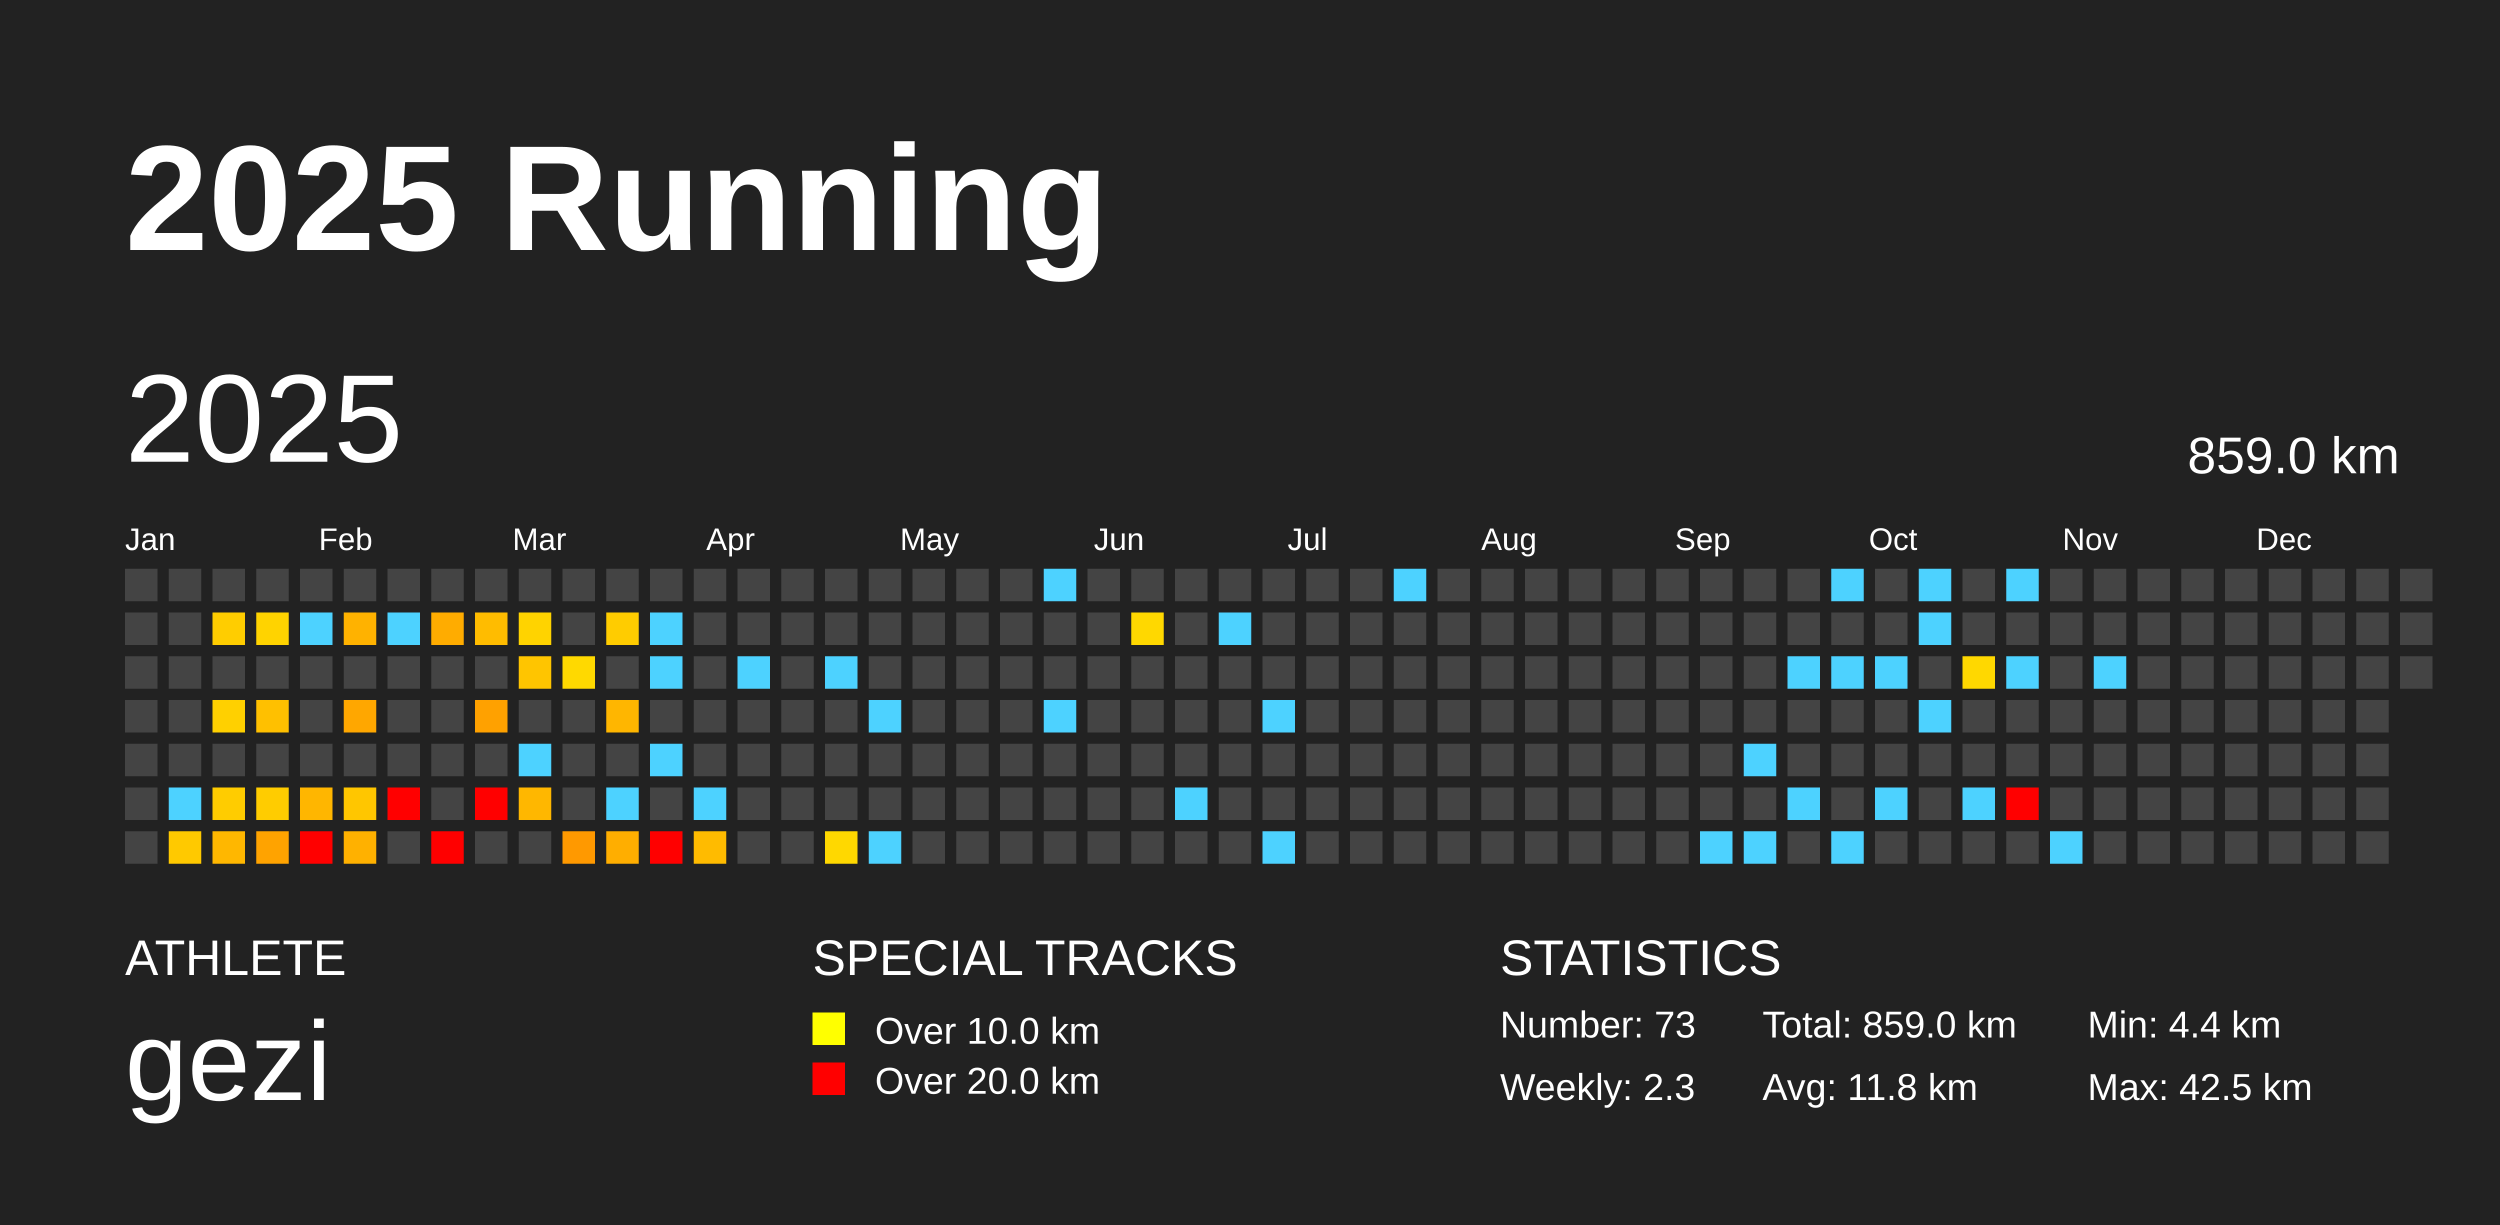
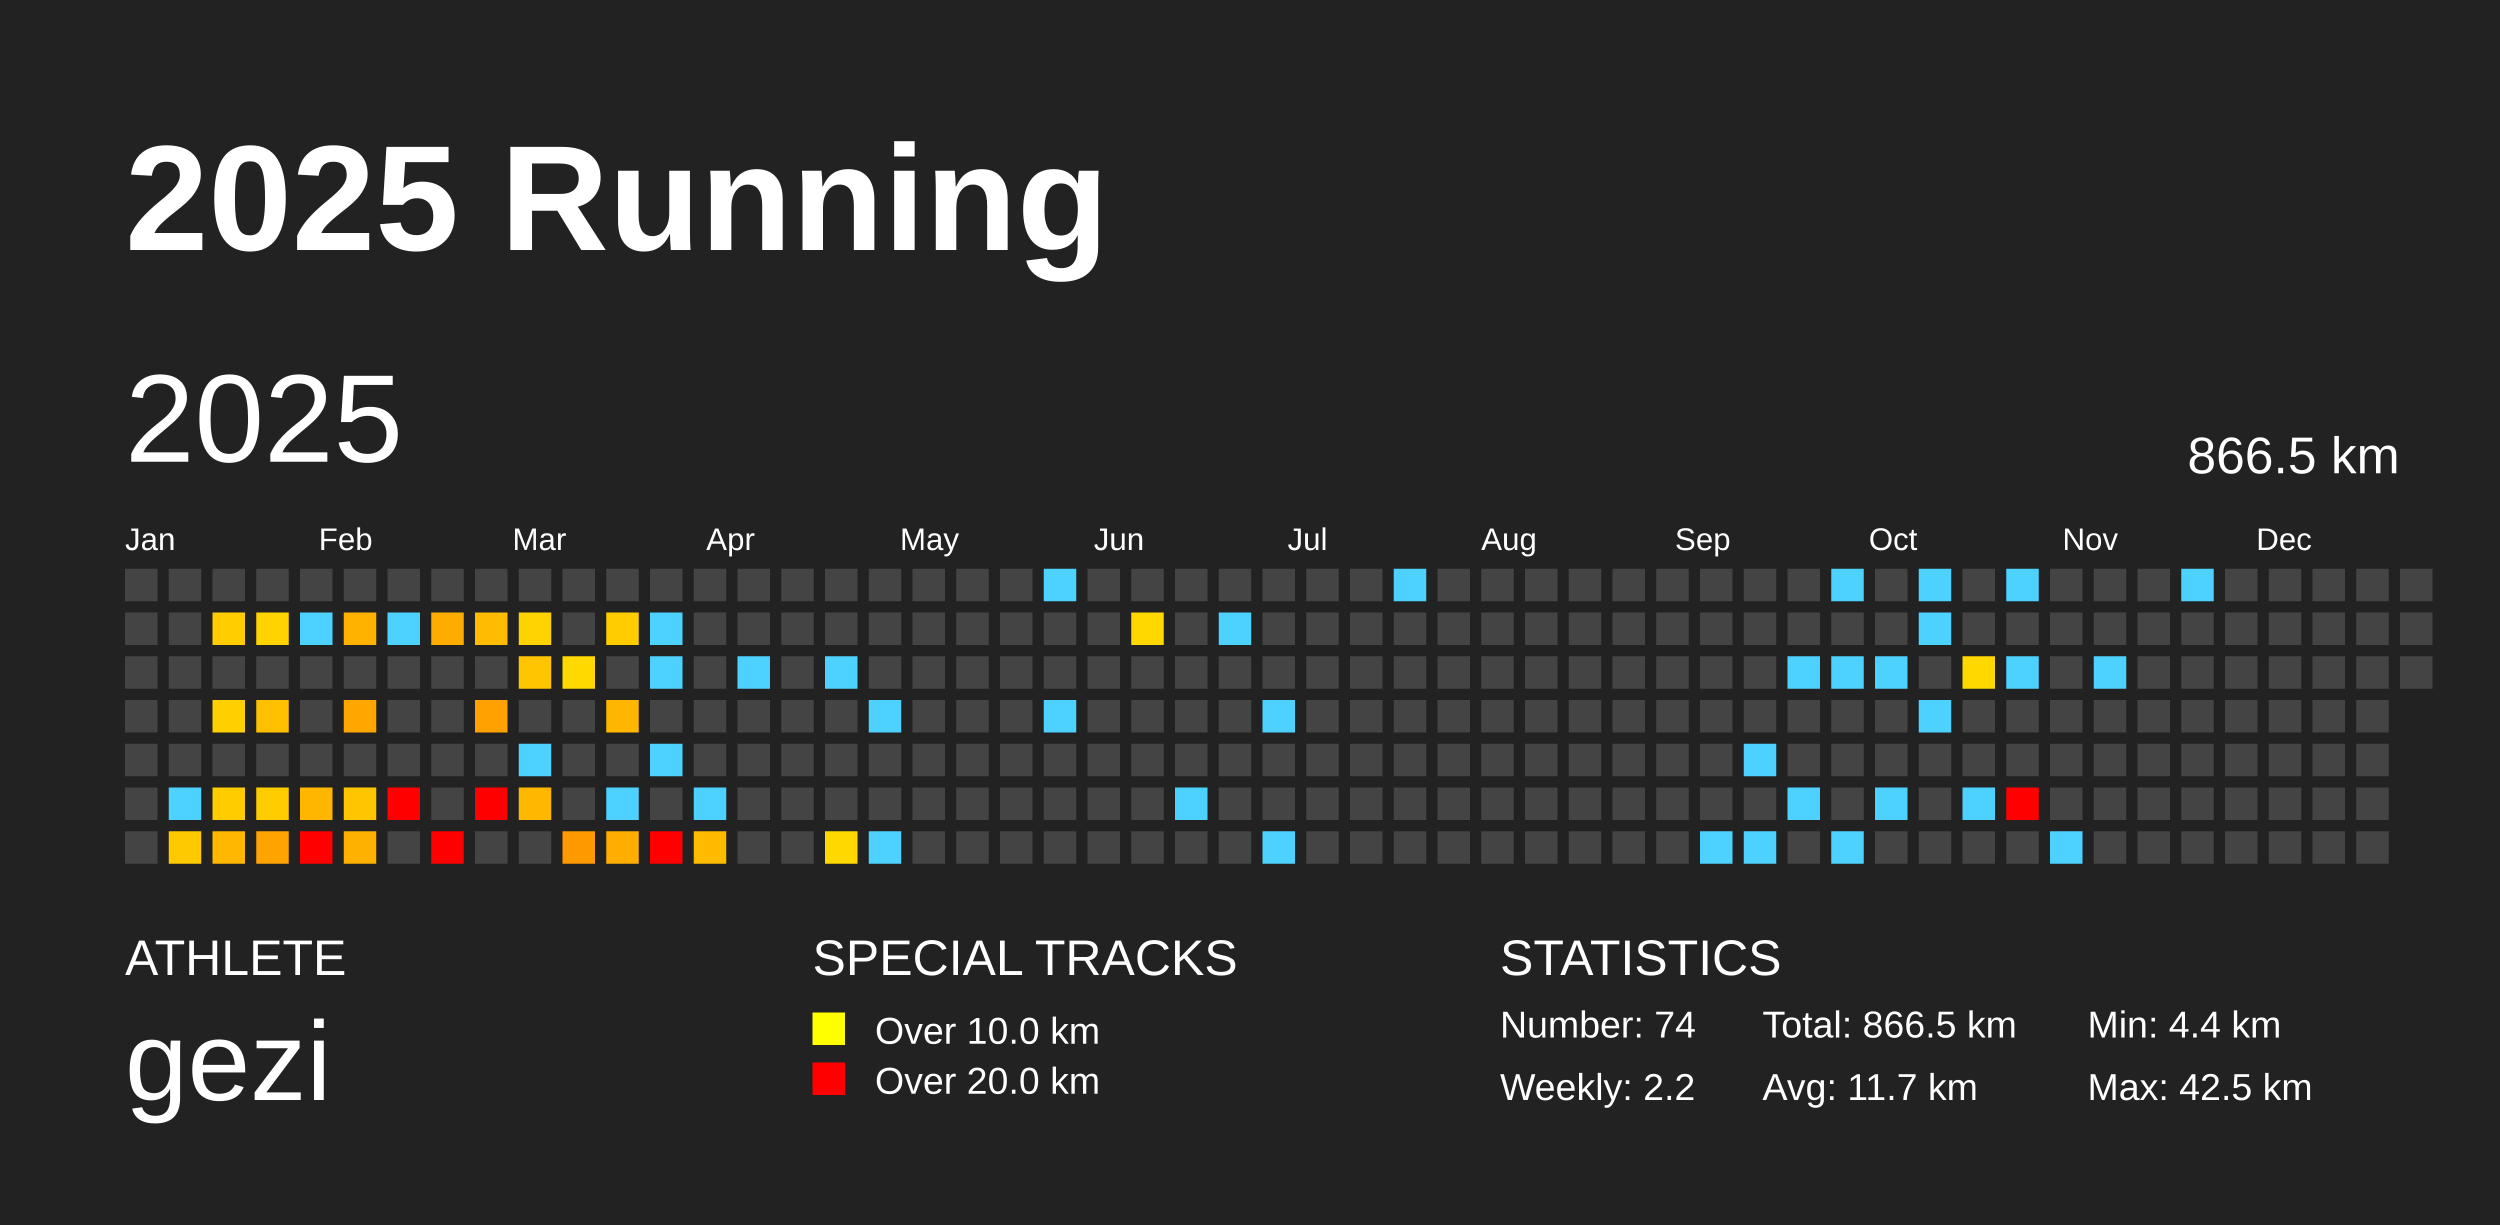
<svg xmlns="http://www.w3.org/2000/svg" baseProfile="full" height="98mm" version="1.1" viewBox="0,0,200,98" width="200mm">
  <defs />
  <rect fill="#222222" height="98" width="200" x="0" y="0" />
  <text fill="#FFFFFF" style="font-size:12px; font-family:Arial; font-weight:bold;" x="10" y="20">2025 Running</text>
  <text fill="#FFFFFF" style="font-size:4px; font-family:Arial" x="10" y="78">ATHLETE</text>
  <text fill="#FFFFFF" style="font-size:9px; font-family:Arial" x="10" y="88">gezi</text>
  <text fill="#FFFFFF" style="font-size:4px; font-family:Arial" x="65" y="78">SPECIAL TRACKS</text>
  <rect fill="yellow" height="2.6" width="2.6" x="65" y="81" />
  <text fill="#FFFFFF" style="font-size:3px; font-family:Arial" x="70" y="83.5">Over 10.0 km</text>
  <rect fill="red" height="2.6" width="2.6" x="65" y="85" />
  <text fill="#FFFFFF" style="font-size:3px; font-family:Arial" x="70" y="87.5">Over 20.0 km</text>
  <text fill="#FFFFFF" style="font-size:4px; font-family:Arial" x="120" y="78">STATISTICS</text>
-   <text fill="#FFFFFF" style="font-size:3px; font-family:Arial" x="120" y="83">Number: 73</text>
-   <text fill="#FFFFFF" style="font-size:3px; font-family:Arial" x="120" y="88">Weekly: 2.3</text>
-   <text fill="#FFFFFF" style="font-size:3px; font-family:Arial" x="141" y="83">Total: 859.0 km</text>
-   <text fill="#FFFFFF" style="font-size:3px; font-family:Arial" x="141" y="88">Avg: 11.8 km</text>
+   <text fill="#FFFFFF" style="font-size:3px; font-family:Arial" x="120" y="83">Number: 74</text>
+   <text fill="#FFFFFF" style="font-size:3px; font-family:Arial" x="120" y="88">Weekly: 2.2</text>
+   <text fill="#FFFFFF" style="font-size:3px; font-family:Arial" x="141" y="83">Total: 866.5 km</text>
+   <text fill="#FFFFFF" style="font-size:3px; font-family:Arial" x="141" y="88">Avg: 11.7 km</text>
  <text fill="#FFFFFF" style="font-size:3px; font-family:Arial" x="167" y="83">Min: 4.4 km</text>
  <text fill="#FFFFFF" style="font-size:3px; font-family:Arial" x="167" y="88">Max: 42.5 km</text>
  <text dominant-baseline="hanging" fill="#FFFFFF" style="font-size:10.0px; font-family:Arial;" x="10" y="30">2025</text>
-   <text dominant-baseline="hanging" fill="#FFFFFF" style="font-size:4.125px; font-family:Arial;" x="175" y="35">859.0 km</text>
+   <text dominant-baseline="hanging" fill="#FFFFFF" style="font-size:4.125px; font-family:Arial;" x="175" y="35">866.5 km</text>
  <text fill="#FFFFFF" style="font-size:2.5px; font-family:Arial" x="10.0" y="44">Jan</text>
  <text fill="#FFFFFF" style="font-size:2.5px; font-family:Arial" x="25.5" y="44">Feb</text>
  <text fill="#FFFFFF" style="font-size:2.5px; font-family:Arial" x="41.0" y="44">Mar</text>
  <text fill="#FFFFFF" style="font-size:2.5px; font-family:Arial" x="56.5" y="44">Apr</text>
  <text fill="#FFFFFF" style="font-size:2.5px; font-family:Arial" x="72.0" y="44">May</text>
  <text fill="#FFFFFF" style="font-size:2.5px; font-family:Arial" x="87.5" y="44">Jun</text>
  <text fill="#FFFFFF" style="font-size:2.5px; font-family:Arial" x="103.0" y="44">Jul</text>
  <text fill="#FFFFFF" style="font-size:2.5px; font-family:Arial" x="118.5" y="44">Aug</text>
  <text fill="#FFFFFF" style="font-size:2.5px; font-family:Arial" x="134.0" y="44">Sep</text>
  <text fill="#FFFFFF" style="font-size:2.5px; font-family:Arial" x="149.5" y="44">Oct</text>
  <text fill="#FFFFFF" style="font-size:2.5px; font-family:Arial" x="165.0" y="44">Nov</text>
  <text fill="#FFFFFF" style="font-size:2.5px; font-family:Arial" x="180.5" y="44">Dec</text>
  <rect fill="#444444" height="2.6" width="2.6" x="10.0" y="45.5" />
  <rect fill="#444444" height="2.6" width="2.6" x="10.0" y="49.0" />
  <rect fill="#444444" height="2.6" width="2.6" x="10.0" y="52.5" />
  <rect fill="#444444" height="2.6" width="2.6" x="10.0" y="56.0" />
  <rect fill="#444444" height="2.6" width="2.6" x="10.0" y="59.5" />
  <rect fill="#444444" height="2.6" width="2.6" x="10.0" y="63.0" />
  <rect fill="#444444" height="2.6" width="2.6" x="10.0" y="66.5" />
  <rect fill="#444444" height="2.6" width="2.6" x="13.5" y="45.5" />
  <rect fill="#444444" height="2.6" width="2.6" x="13.5" y="49.0" />
  <rect fill="#444444" height="2.6" width="2.6" x="13.5" y="52.5" />
  <rect fill="#444444" height="2.6" width="2.6" x="13.5" y="56.0" />
  <rect fill="#444444" height="2.6" width="2.6" x="13.5" y="59.5" />
  <rect fill="#4dd2ff" height="2.6" width="2.6" x="13.5" y="63.0" />
  <rect fill="#ffc900" height="2.6" width="2.6" x="13.5" y="66.5" />
  <rect fill="#444444" height="2.6" width="2.6" x="17.0" y="45.5" />
  <rect fill="#ffcd00" height="2.6" width="2.6" x="17.0" y="49.0" />
  <rect fill="#444444" height="2.6" width="2.6" x="17.0" y="52.5" />
  <rect fill="#ffd000" height="2.6" width="2.6" x="17.0" y="56.0" />
  <rect fill="#444444" height="2.6" width="2.6" x="17.0" y="59.5" />
  <rect fill="#ffcc00" height="2.6" width="2.6" x="17.0" y="63.0" />
  <rect fill="#ffb700" height="2.6" width="2.6" x="17.0" y="66.5" />
  <rect fill="#444444" height="2.6" width="2.6" x="20.5" y="45.5" />
  <rect fill="#ffd300" height="2.6" width="2.6" x="20.5" y="49.0" />
  <rect fill="#444444" height="2.6" width="2.6" x="20.5" y="52.5" />
  <rect fill="#ffc000" height="2.6" width="2.6" x="20.5" y="56.0" />
  <rect fill="#444444" height="2.6" width="2.6" x="20.5" y="59.5" />
  <rect fill="#ffcc00" height="2.6" width="2.6" x="20.5" y="63.0" />
  <rect fill="#ffa300" height="2.6" width="2.6" x="20.5" y="66.5" />
  <rect fill="#444444" height="2.6" width="2.6" x="24.0" y="45.5" />
  <rect fill="#4dd2ff" height="2.6" width="2.6" x="24.0" y="49.0" />
  <rect fill="#444444" height="2.6" width="2.6" x="24.0" y="52.5" />
  <rect fill="#444444" height="2.6" width="2.6" x="24.0" y="56.0" />
  <rect fill="#444444" height="2.6" width="2.6" x="24.0" y="59.5" />
  <rect fill="#ffb600" height="2.6" width="2.6" x="24.0" y="63.0" />
  <rect fill="red" height="2.6" width="2.6" x="24.0" y="66.5" />
  <rect fill="#444444" height="2.6" width="2.6" x="27.5" y="45.5" />
  <rect fill="#ffb200" height="2.6" width="2.6" x="27.5" y="49.0" />
  <rect fill="#444444" height="2.6" width="2.6" x="27.5" y="52.5" />
  <rect fill="#ffa700" height="2.6" width="2.6" x="27.5" y="56.0" />
  <rect fill="#444444" height="2.6" width="2.6" x="27.5" y="59.5" />
  <rect fill="#ffc600" height="2.6" width="2.6" x="27.5" y="63.0" />
  <rect fill="#ffb100" height="2.6" width="2.6" x="27.5" y="66.5" />
  <rect fill="#444444" height="2.6" width="2.6" x="31.0" y="45.5" />
  <rect fill="#4dd2ff" height="2.6" width="2.6" x="31.0" y="49.0" />
  <rect fill="#444444" height="2.6" width="2.6" x="31.0" y="52.5" />
  <rect fill="#444444" height="2.6" width="2.6" x="31.0" y="56.0" />
  <rect fill="#444444" height="2.6" width="2.6" x="31.0" y="59.5" />
  <rect fill="red" height="2.6" width="2.6" x="31.0" y="63.0" />
  <rect fill="#444444" height="2.6" width="2.6" x="31.0" y="66.5" />
  <rect fill="#444444" height="2.6" width="2.6" x="34.5" y="45.5" />
  <rect fill="#ffac00" height="2.6" width="2.6" x="34.5" y="49.0" />
  <rect fill="#444444" height="2.6" width="2.6" x="34.5" y="52.5" />
  <rect fill="#444444" height="2.6" width="2.6" x="34.5" y="56.0" />
  <rect fill="#444444" height="2.6" width="2.6" x="34.5" y="59.5" />
  <rect fill="#444444" height="2.6" width="2.6" x="34.5" y="63.0" />
  <rect fill="red" height="2.6" width="2.6" x="34.5" y="66.5" />
  <rect fill="#444444" height="2.6" width="2.6" x="38.0" y="45.5" />
  <rect fill="#ffbc00" height="2.6" width="2.6" x="38.0" y="49.0" />
  <rect fill="#444444" height="2.6" width="2.6" x="38.0" y="52.5" />
  <rect fill="#ffa100" height="2.6" width="2.6" x="38.0" y="56.0" />
  <rect fill="#444444" height="2.6" width="2.6" x="38.0" y="59.5" />
  <rect fill="red" height="2.6" width="2.6" x="38.0" y="63.0" />
  <rect fill="#444444" height="2.6" width="2.6" x="38.0" y="66.5" />
  <rect fill="#444444" height="2.6" width="2.6" x="41.5" y="45.5" />
  <rect fill="#ffd300" height="2.6" width="2.6" x="41.5" y="49.0" />
  <rect fill="#ffc500" height="2.6" width="2.6" x="41.5" y="52.5" />
  <rect fill="#444444" height="2.6" width="2.6" x="41.5" y="56.0" />
  <rect fill="#4dd2ff" height="2.6" width="2.6" x="41.5" y="59.5" />
  <rect fill="#ffb700" height="2.6" width="2.6" x="41.5" y="63.0" />
  <rect fill="#444444" height="2.6" width="2.6" x="41.5" y="66.5" />
  <rect fill="#444444" height="2.6" width="2.6" x="45.0" y="45.5" />
  <rect fill="#444444" height="2.6" width="2.6" x="45.0" y="49.0" />
  <rect fill="#ffd900" height="2.6" width="2.6" x="45.0" y="52.5" />
  <rect fill="#444444" height="2.6" width="2.6" x="45.0" y="56.0" />
  <rect fill="#444444" height="2.6" width="2.6" x="45.0" y="59.5" />
  <rect fill="#444444" height="2.6" width="2.6" x="45.0" y="63.0" />
  <rect fill="#ff9900" height="2.6" width="2.6" x="45.0" y="66.5" />
  <rect fill="#444444" height="2.6" width="2.6" x="48.5" y="45.5" />
  <rect fill="#ffcc00" height="2.6" width="2.6" x="48.5" y="49.0" />
  <rect fill="#444444" height="2.6" width="2.6" x="48.5" y="52.5" />
  <rect fill="#ffb600" height="2.6" width="2.6" x="48.5" y="56.0" />
  <rect fill="#444444" height="2.6" width="2.6" x="48.5" y="59.5" />
  <rect fill="#4dd2ff" height="2.6" width="2.6" x="48.5" y="63.0" />
  <rect fill="#ffae00" height="2.6" width="2.6" x="48.5" y="66.5" />
  <rect fill="#444444" height="2.6" width="2.6" x="52.0" y="45.5" />
  <rect fill="#4dd2ff" height="2.6" width="2.6" x="52.0" y="49.0" />
  <rect fill="#4dd2ff" height="2.6" width="2.6" x="52.0" y="52.5" />
  <rect fill="#444444" height="2.6" width="2.6" x="52.0" y="56.0" />
  <rect fill="#4dd2ff" height="2.6" width="2.6" x="52.0" y="59.5" />
  <rect fill="#444444" height="2.6" width="2.6" x="52.0" y="63.0" />
  <rect fill="red" height="2.6" width="2.6" x="52.0" y="66.5" />
  <rect fill="#444444" height="2.6" width="2.6" x="55.5" y="45.5" />
  <rect fill="#444444" height="2.6" width="2.6" x="55.5" y="49.0" />
  <rect fill="#444444" height="2.6" width="2.6" x="55.5" y="52.5" />
  <rect fill="#444444" height="2.6" width="2.6" x="55.5" y="56.0" />
  <rect fill="#444444" height="2.6" width="2.6" x="55.5" y="59.5" />
  <rect fill="#4dd2ff" height="2.6" width="2.6" x="55.5" y="63.0" />
  <rect fill="#ffbb00" height="2.6" width="2.6" x="55.5" y="66.5" />
  <rect fill="#444444" height="2.6" width="2.6" x="59.0" y="45.5" />
  <rect fill="#444444" height="2.6" width="2.6" x="59.0" y="49.0" />
  <rect fill="#4dd2ff" height="2.6" width="2.6" x="59.0" y="52.5" />
  <rect fill="#444444" height="2.6" width="2.6" x="59.0" y="56.0" />
  <rect fill="#444444" height="2.6" width="2.6" x="59.0" y="59.5" />
  <rect fill="#444444" height="2.6" width="2.6" x="59.0" y="63.0" />
  <rect fill="#444444" height="2.6" width="2.6" x="59.0" y="66.5" />
  <rect fill="#444444" height="2.6" width="2.6" x="62.5" y="45.5" />
  <rect fill="#444444" height="2.6" width="2.6" x="62.5" y="49.0" />
  <rect fill="#444444" height="2.6" width="2.6" x="62.5" y="52.5" />
  <rect fill="#444444" height="2.6" width="2.6" x="62.5" y="56.0" />
  <rect fill="#444444" height="2.6" width="2.6" x="62.5" y="59.5" />
  <rect fill="#444444" height="2.6" width="2.6" x="62.5" y="63.0" />
  <rect fill="#444444" height="2.6" width="2.6" x="62.5" y="66.5" />
  <rect fill="#444444" height="2.6" width="2.6" x="66.0" y="45.5" />
  <rect fill="#444444" height="2.6" width="2.6" x="66.0" y="49.0" />
  <rect fill="#4dd2ff" height="2.6" width="2.6" x="66.0" y="52.5" />
  <rect fill="#444444" height="2.6" width="2.6" x="66.0" y="56.0" />
  <rect fill="#444444" height="2.6" width="2.6" x="66.0" y="59.5" />
  <rect fill="#444444" height="2.6" width="2.6" x="66.0" y="63.0" />
  <rect fill="#ffd800" height="2.6" width="2.6" x="66.0" y="66.5" />
  <rect fill="#444444" height="2.6" width="2.6" x="69.5" y="45.5" />
  <rect fill="#444444" height="2.6" width="2.6" x="69.5" y="49.0" />
  <rect fill="#444444" height="2.6" width="2.6" x="69.5" y="52.5" />
  <rect fill="#4dd2ff" height="2.6" width="2.6" x="69.5" y="56.0" />
  <rect fill="#444444" height="2.6" width="2.6" x="69.5" y="59.5" />
  <rect fill="#444444" height="2.6" width="2.6" x="69.5" y="63.0" />
  <rect fill="#4dd2ff" height="2.6" width="2.6" x="69.5" y="66.5" />
  <rect fill="#444444" height="2.6" width="2.6" x="73.0" y="45.5" />
  <rect fill="#444444" height="2.6" width="2.6" x="73.0" y="49.0" />
  <rect fill="#444444" height="2.6" width="2.6" x="73.0" y="52.5" />
  <rect fill="#444444" height="2.6" width="2.6" x="73.0" y="56.0" />
  <rect fill="#444444" height="2.6" width="2.6" x="73.0" y="59.5" />
  <rect fill="#444444" height="2.6" width="2.6" x="73.0" y="63.0" />
  <rect fill="#444444" height="2.6" width="2.6" x="73.0" y="66.5" />
  <rect fill="#444444" height="2.6" width="2.6" x="76.5" y="45.5" />
  <rect fill="#444444" height="2.6" width="2.6" x="76.5" y="49.0" />
  <rect fill="#444444" height="2.6" width="2.6" x="76.5" y="52.5" />
  <rect fill="#444444" height="2.6" width="2.6" x="76.5" y="56.0" />
  <rect fill="#444444" height="2.6" width="2.6" x="76.5" y="59.5" />
  <rect fill="#444444" height="2.6" width="2.6" x="76.5" y="63.0" />
  <rect fill="#444444" height="2.6" width="2.6" x="76.5" y="66.5" />
  <rect fill="#444444" height="2.6" width="2.6" x="80.0" y="45.5" />
  <rect fill="#444444" height="2.6" width="2.6" x="80.0" y="49.0" />
  <rect fill="#444444" height="2.6" width="2.6" x="80.0" y="52.5" />
  <rect fill="#444444" height="2.6" width="2.6" x="80.0" y="56.0" />
  <rect fill="#444444" height="2.6" width="2.6" x="80.0" y="59.5" />
  <rect fill="#444444" height="2.6" width="2.6" x="80.0" y="63.0" />
  <rect fill="#444444" height="2.6" width="2.6" x="80.0" y="66.5" />
  <rect fill="#4dd2ff" height="2.6" width="2.6" x="83.5" y="45.5" />
  <rect fill="#444444" height="2.6" width="2.6" x="83.5" y="49.0" />
  <rect fill="#444444" height="2.6" width="2.6" x="83.5" y="52.5" />
  <rect fill="#4dd2ff" height="2.6" width="2.6" x="83.5" y="56.0" />
  <rect fill="#444444" height="2.6" width="2.6" x="83.5" y="59.5" />
  <rect fill="#444444" height="2.6" width="2.6" x="83.5" y="63.0" />
  <rect fill="#444444" height="2.6" width="2.6" x="83.5" y="66.5" />
  <rect fill="#444444" height="2.6" width="2.6" x="87.0" y="45.5" />
  <rect fill="#444444" height="2.6" width="2.6" x="87.0" y="49.0" />
  <rect fill="#444444" height="2.6" width="2.6" x="87.0" y="52.5" />
  <rect fill="#444444" height="2.6" width="2.6" x="87.0" y="56.0" />
  <rect fill="#444444" height="2.6" width="2.6" x="87.0" y="59.5" />
  <rect fill="#444444" height="2.6" width="2.6" x="87.0" y="63.0" />
  <rect fill="#444444" height="2.6" width="2.6" x="87.0" y="66.5" />
  <rect fill="#444444" height="2.6" width="2.6" x="90.5" y="45.5" />
  <rect fill="#ffd800" height="2.6" width="2.6" x="90.5" y="49.0" />
  <rect fill="#444444" height="2.6" width="2.6" x="90.5" y="52.5" />
  <rect fill="#444444" height="2.6" width="2.6" x="90.5" y="56.0" />
  <rect fill="#444444" height="2.6" width="2.6" x="90.5" y="59.5" />
  <rect fill="#444444" height="2.6" width="2.6" x="90.5" y="63.0" />
  <rect fill="#444444" height="2.6" width="2.6" x="90.5" y="66.5" />
  <rect fill="#444444" height="2.6" width="2.6" x="94.0" y="45.5" />
  <rect fill="#444444" height="2.6" width="2.6" x="94.0" y="49.0" />
  <rect fill="#444444" height="2.6" width="2.6" x="94.0" y="52.5" />
  <rect fill="#444444" height="2.6" width="2.6" x="94.0" y="56.0" />
  <rect fill="#444444" height="2.6" width="2.6" x="94.0" y="59.5" />
  <rect fill="#4dd2ff" height="2.6" width="2.6" x="94.0" y="63.0" />
  <rect fill="#444444" height="2.6" width="2.6" x="94.0" y="66.5" />
  <rect fill="#444444" height="2.6" width="2.6" x="97.5" y="45.5" />
  <rect fill="#4dd2ff" height="2.6" width="2.6" x="97.5" y="49.0" />
  <rect fill="#444444" height="2.6" width="2.6" x="97.5" y="52.5" />
  <rect fill="#444444" height="2.6" width="2.6" x="97.5" y="56.0" />
  <rect fill="#444444" height="2.6" width="2.6" x="97.5" y="59.5" />
  <rect fill="#444444" height="2.6" width="2.6" x="97.5" y="63.0" />
  <rect fill="#444444" height="2.6" width="2.6" x="97.5" y="66.5" />
  <rect fill="#444444" height="2.6" width="2.6" x="101.0" y="45.5" />
  <rect fill="#444444" height="2.6" width="2.6" x="101.0" y="49.0" />
  <rect fill="#444444" height="2.6" width="2.6" x="101.0" y="52.5" />
  <rect fill="#4dd2ff" height="2.6" width="2.6" x="101.0" y="56.0" />
  <rect fill="#444444" height="2.6" width="2.6" x="101.0" y="59.5" />
  <rect fill="#444444" height="2.6" width="2.6" x="101.0" y="63.0" />
  <rect fill="#4dd2ff" height="2.6" width="2.6" x="101.0" y="66.5" />
  <rect fill="#444444" height="2.6" width="2.6" x="104.5" y="45.5" />
  <rect fill="#444444" height="2.6" width="2.6" x="104.5" y="49.0" />
  <rect fill="#444444" height="2.6" width="2.6" x="104.5" y="52.5" />
  <rect fill="#444444" height="2.6" width="2.6" x="104.5" y="56.0" />
  <rect fill="#444444" height="2.6" width="2.6" x="104.5" y="59.5" />
  <rect fill="#444444" height="2.6" width="2.6" x="104.5" y="63.0" />
  <rect fill="#444444" height="2.6" width="2.6" x="104.5" y="66.5" />
  <rect fill="#444444" height="2.6" width="2.6" x="108.0" y="45.5" />
  <rect fill="#444444" height="2.6" width="2.6" x="108.0" y="49.0" />
  <rect fill="#444444" height="2.6" width="2.6" x="108.0" y="52.5" />
  <rect fill="#444444" height="2.6" width="2.6" x="108.0" y="56.0" />
  <rect fill="#444444" height="2.6" width="2.6" x="108.0" y="59.5" />
  <rect fill="#444444" height="2.6" width="2.6" x="108.0" y="63.0" />
  <rect fill="#444444" height="2.6" width="2.6" x="108.0" y="66.5" />
  <rect fill="#4dd2ff" height="2.6" width="2.6" x="111.5" y="45.5" />
  <rect fill="#444444" height="2.6" width="2.6" x="111.5" y="49.0" />
  <rect fill="#444444" height="2.6" width="2.6" x="111.5" y="52.5" />
  <rect fill="#444444" height="2.6" width="2.6" x="111.5" y="56.0" />
  <rect fill="#444444" height="2.6" width="2.6" x="111.5" y="59.5" />
  <rect fill="#444444" height="2.6" width="2.6" x="111.5" y="63.0" />
  <rect fill="#444444" height="2.6" width="2.6" x="111.5" y="66.5" />
  <rect fill="#444444" height="2.6" width="2.6" x="115.0" y="45.5" />
  <rect fill="#444444" height="2.6" width="2.6" x="115.0" y="49.0" />
  <rect fill="#444444" height="2.6" width="2.6" x="115.0" y="52.5" />
  <rect fill="#444444" height="2.6" width="2.6" x="115.0" y="56.0" />
  <rect fill="#444444" height="2.6" width="2.6" x="115.0" y="59.5" />
  <rect fill="#444444" height="2.6" width="2.6" x="115.0" y="63.0" />
  <rect fill="#444444" height="2.6" width="2.6" x="115.0" y="66.5" />
  <rect fill="#444444" height="2.6" width="2.6" x="118.5" y="45.5" />
  <rect fill="#444444" height="2.6" width="2.6" x="118.5" y="49.0" />
  <rect fill="#444444" height="2.6" width="2.6" x="118.5" y="52.5" />
  <rect fill="#444444" height="2.6" width="2.6" x="118.5" y="56.0" />
  <rect fill="#444444" height="2.6" width="2.6" x="118.5" y="59.5" />
  <rect fill="#444444" height="2.6" width="2.6" x="118.5" y="63.0" />
  <rect fill="#444444" height="2.6" width="2.6" x="118.5" y="66.5" />
  <rect fill="#444444" height="2.6" width="2.6" x="122.0" y="45.5" />
  <rect fill="#444444" height="2.6" width="2.6" x="122.0" y="49.0" />
  <rect fill="#444444" height="2.6" width="2.6" x="122.0" y="52.5" />
  <rect fill="#444444" height="2.6" width="2.6" x="122.0" y="56.0" />
  <rect fill="#444444" height="2.6" width="2.6" x="122.0" y="59.5" />
  <rect fill="#444444" height="2.6" width="2.6" x="122.0" y="63.0" />
  <rect fill="#444444" height="2.6" width="2.6" x="122.0" y="66.5" />
  <rect fill="#444444" height="2.6" width="2.6" x="125.5" y="45.5" />
  <rect fill="#444444" height="2.6" width="2.6" x="125.5" y="49.0" />
  <rect fill="#444444" height="2.6" width="2.6" x="125.5" y="52.5" />
  <rect fill="#444444" height="2.6" width="2.6" x="125.5" y="56.0" />
  <rect fill="#444444" height="2.6" width="2.6" x="125.5" y="59.5" />
  <rect fill="#444444" height="2.6" width="2.6" x="125.5" y="63.0" />
  <rect fill="#444444" height="2.6" width="2.6" x="125.5" y="66.5" />
  <rect fill="#444444" height="2.6" width="2.6" x="129.0" y="45.5" />
  <rect fill="#444444" height="2.6" width="2.6" x="129.0" y="49.0" />
  <rect fill="#444444" height="2.6" width="2.6" x="129.0" y="52.5" />
  <rect fill="#444444" height="2.6" width="2.6" x="129.0" y="56.0" />
  <rect fill="#444444" height="2.6" width="2.6" x="129.0" y="59.5" />
  <rect fill="#444444" height="2.6" width="2.6" x="129.0" y="63.0" />
  <rect fill="#444444" height="2.6" width="2.6" x="129.0" y="66.5" />
  <rect fill="#444444" height="2.6" width="2.6" x="132.5" y="45.5" />
  <rect fill="#444444" height="2.6" width="2.6" x="132.5" y="49.0" />
  <rect fill="#444444" height="2.6" width="2.6" x="132.5" y="52.5" />
  <rect fill="#444444" height="2.6" width="2.6" x="132.5" y="56.0" />
  <rect fill="#444444" height="2.6" width="2.6" x="132.5" y="59.5" />
  <rect fill="#444444" height="2.6" width="2.6" x="132.5" y="63.0" />
  <rect fill="#444444" height="2.6" width="2.6" x="132.5" y="66.5" />
  <rect fill="#444444" height="2.6" width="2.6" x="136.0" y="45.5" />
  <rect fill="#444444" height="2.6" width="2.6" x="136.0" y="49.0" />
  <rect fill="#444444" height="2.6" width="2.6" x="136.0" y="52.5" />
  <rect fill="#444444" height="2.6" width="2.6" x="136.0" y="56.0" />
  <rect fill="#444444" height="2.6" width="2.6" x="136.0" y="59.5" />
  <rect fill="#444444" height="2.6" width="2.6" x="136.0" y="63.0" />
  <rect fill="#4dd2ff" height="2.6" width="2.6" x="136.0" y="66.5" />
  <rect fill="#444444" height="2.6" width="2.6" x="139.5" y="45.5" />
  <rect fill="#444444" height="2.6" width="2.6" x="139.5" y="49.0" />
  <rect fill="#444444" height="2.6" width="2.6" x="139.5" y="52.5" />
  <rect fill="#444444" height="2.6" width="2.6" x="139.5" y="56.0" />
  <rect fill="#4dd2ff" height="2.6" width="2.6" x="139.5" y="59.5" />
  <rect fill="#444444" height="2.6" width="2.6" x="139.5" y="63.0" />
  <rect fill="#4dd2ff" height="2.6" width="2.6" x="139.5" y="66.5" />
  <rect fill="#444444" height="2.6" width="2.6" x="143.0" y="45.5" />
  <rect fill="#444444" height="2.6" width="2.6" x="143.0" y="49.0" />
  <rect fill="#4dd2ff" height="2.6" width="2.6" x="143.0" y="52.5" />
  <rect fill="#444444" height="2.6" width="2.6" x="143.0" y="56.0" />
  <rect fill="#444444" height="2.6" width="2.6" x="143.0" y="59.5" />
  <rect fill="#4dd2ff" height="2.6" width="2.6" x="143.0" y="63.0" />
  <rect fill="#444444" height="2.6" width="2.6" x="143.0" y="66.5" />
  <rect fill="#4dd2ff" height="2.6" width="2.6" x="146.5" y="45.5" />
  <rect fill="#444444" height="2.6" width="2.6" x="146.5" y="49.0" />
  <rect fill="#4dd2ff" height="2.6" width="2.6" x="146.5" y="52.5" />
  <rect fill="#444444" height="2.6" width="2.6" x="146.5" y="56.0" />
  <rect fill="#444444" height="2.6" width="2.6" x="146.5" y="59.5" />
  <rect fill="#444444" height="2.6" width="2.6" x="146.5" y="63.0" />
  <rect fill="#4dd2ff" height="2.6" width="2.6" x="146.5" y="66.5" />
  <rect fill="#444444" height="2.6" width="2.6" x="150.0" y="45.5" />
  <rect fill="#444444" height="2.6" width="2.6" x="150.0" y="49.0" />
  <rect fill="#4dd2ff" height="2.6" width="2.6" x="150.0" y="52.5" />
  <rect fill="#444444" height="2.6" width="2.6" x="150.0" y="56.0" />
  <rect fill="#444444" height="2.6" width="2.6" x="150.0" y="59.5" />
  <rect fill="#4dd2ff" height="2.6" width="2.6" x="150.0" y="63.0" />
  <rect fill="#444444" height="2.6" width="2.6" x="150.0" y="66.5" />
  <rect fill="#4dd2ff" height="2.6" width="2.6" x="153.5" y="45.5" />
  <rect fill="#4dd2ff" height="2.6" width="2.6" x="153.5" y="49.0" />
  <rect fill="#444444" height="2.6" width="2.6" x="153.5" y="52.5" />
  <rect fill="#4dd2ff" height="2.6" width="2.6" x="153.5" y="56.0" />
  <rect fill="#444444" height="2.6" width="2.6" x="153.5" y="59.5" />
  <rect fill="#444444" height="2.6" width="2.6" x="153.5" y="63.0" />
  <rect fill="#444444" height="2.6" width="2.6" x="153.5" y="66.5" />
  <rect fill="#444444" height="2.6" width="2.6" x="157.0" y="45.5" />
  <rect fill="#444444" height="2.6" width="2.6" x="157.0" y="49.0" />
  <rect fill="#ffd800" height="2.6" width="2.6" x="157.0" y="52.5" />
  <rect fill="#444444" height="2.6" width="2.6" x="157.0" y="56.0" />
  <rect fill="#444444" height="2.6" width="2.6" x="157.0" y="59.5" />
  <rect fill="#4dd2ff" height="2.6" width="2.6" x="157.0" y="63.0" />
  <rect fill="#444444" height="2.6" width="2.6" x="157.0" y="66.5" />
  <rect fill="#4dd2ff" height="2.6" width="2.6" x="160.5" y="45.5" />
  <rect fill="#444444" height="2.6" width="2.6" x="160.5" y="49.0" />
  <rect fill="#4dd2ff" height="2.6" width="2.6" x="160.5" y="52.5" />
  <rect fill="#444444" height="2.6" width="2.6" x="160.5" y="56.0" />
  <rect fill="#444444" height="2.6" width="2.6" x="160.5" y="59.5" />
  <rect fill="red" height="2.6" width="2.6" x="160.5" y="63.0" />
  <rect fill="#444444" height="2.6" width="2.6" x="160.5" y="66.5" />
  <rect fill="#444444" height="2.6" width="2.6" x="164.0" y="45.5" />
  <rect fill="#444444" height="2.6" width="2.6" x="164.0" y="49.0" />
  <rect fill="#444444" height="2.6" width="2.6" x="164.0" y="52.5" />
  <rect fill="#444444" height="2.6" width="2.6" x="164.0" y="56.0" />
  <rect fill="#444444" height="2.6" width="2.6" x="164.0" y="59.5" />
  <rect fill="#444444" height="2.6" width="2.6" x="164.0" y="63.0" />
  <rect fill="#4dd2ff" height="2.6" width="2.6" x="164.0" y="66.5" />
  <rect fill="#444444" height="2.6" width="2.6" x="167.5" y="45.5" />
  <rect fill="#444444" height="2.6" width="2.6" x="167.5" y="49.0" />
  <rect fill="#4dd2ff" height="2.6" width="2.6" x="167.5" y="52.5" />
  <rect fill="#444444" height="2.6" width="2.6" x="167.5" y="56.0" />
  <rect fill="#444444" height="2.6" width="2.6" x="167.5" y="59.5" />
  <rect fill="#444444" height="2.6" width="2.6" x="167.5" y="63.0" />
  <rect fill="#444444" height="2.6" width="2.6" x="167.5" y="66.5" />
  <rect fill="#444444" height="2.6" width="2.6" x="171.0" y="45.5" />
  <rect fill="#444444" height="2.6" width="2.6" x="171.0" y="49.0" />
  <rect fill="#444444" height="2.6" width="2.6" x="171.0" y="52.5" />
  <rect fill="#444444" height="2.6" width="2.6" x="171.0" y="56.0" />
  <rect fill="#444444" height="2.6" width="2.6" x="171.0" y="59.5" />
  <rect fill="#444444" height="2.6" width="2.6" x="171.0" y="63.0" />
  <rect fill="#444444" height="2.6" width="2.6" x="171.0" y="66.5" />
-   <rect fill="#444444" height="2.6" width="2.6" x="174.5" y="45.5" />
+   <rect fill="#4dd2ff" height="2.6" width="2.6" x="174.5" y="45.5" />
  <rect fill="#444444" height="2.6" width="2.6" x="174.5" y="49.0" />
  <rect fill="#444444" height="2.6" width="2.6" x="174.5" y="52.5" />
  <rect fill="#444444" height="2.6" width="2.6" x="174.5" y="56.0" />
  <rect fill="#444444" height="2.6" width="2.6" x="174.5" y="59.5" />
  <rect fill="#444444" height="2.6" width="2.6" x="174.5" y="63.0" />
  <rect fill="#444444" height="2.6" width="2.6" x="174.5" y="66.5" />
  <rect fill="#444444" height="2.6" width="2.6" x="178.0" y="45.5" />
  <rect fill="#444444" height="2.6" width="2.6" x="178.0" y="49.0" />
  <rect fill="#444444" height="2.6" width="2.6" x="178.0" y="52.5" />
  <rect fill="#444444" height="2.6" width="2.6" x="178.0" y="56.0" />
  <rect fill="#444444" height="2.6" width="2.6" x="178.0" y="59.5" />
  <rect fill="#444444" height="2.6" width="2.6" x="178.0" y="63.0" />
  <rect fill="#444444" height="2.6" width="2.6" x="178.0" y="66.5" />
  <rect fill="#444444" height="2.6" width="2.6" x="181.5" y="45.5" />
  <rect fill="#444444" height="2.6" width="2.6" x="181.5" y="49.0" />
  <rect fill="#444444" height="2.6" width="2.6" x="181.5" y="52.5" />
  <rect fill="#444444" height="2.6" width="2.6" x="181.5" y="56.0" />
  <rect fill="#444444" height="2.6" width="2.6" x="181.5" y="59.5" />
  <rect fill="#444444" height="2.6" width="2.6" x="181.5" y="63.0" />
  <rect fill="#444444" height="2.6" width="2.6" x="181.5" y="66.5" />
  <rect fill="#444444" height="2.6" width="2.6" x="185.0" y="45.5" />
  <rect fill="#444444" height="2.6" width="2.6" x="185.0" y="49.0" />
  <rect fill="#444444" height="2.6" width="2.6" x="185.0" y="52.5" />
  <rect fill="#444444" height="2.6" width="2.6" x="185.0" y="56.0" />
  <rect fill="#444444" height="2.6" width="2.6" x="185.0" y="59.5" />
  <rect fill="#444444" height="2.6" width="2.6" x="185.0" y="63.0" />
  <rect fill="#444444" height="2.6" width="2.6" x="185.0" y="66.5" />
  <rect fill="#444444" height="2.6" width="2.6" x="188.5" y="45.5" />
  <rect fill="#444444" height="2.6" width="2.6" x="188.5" y="49.0" />
  <rect fill="#444444" height="2.6" width="2.6" x="188.5" y="52.5" />
  <rect fill="#444444" height="2.6" width="2.6" x="188.5" y="56.0" />
  <rect fill="#444444" height="2.6" width="2.6" x="188.5" y="59.5" />
  <rect fill="#444444" height="2.6" width="2.6" x="188.5" y="63.0" />
  <rect fill="#444444" height="2.6" width="2.6" x="188.5" y="66.5" />
  <rect fill="#444444" height="2.6" width="2.6" x="192.0" y="45.5" />
  <rect fill="#444444" height="2.6" width="2.6" x="192.0" y="49.0" />
  <rect fill="#444444" height="2.6" width="2.6" x="192.0" y="52.5" />
</svg>
